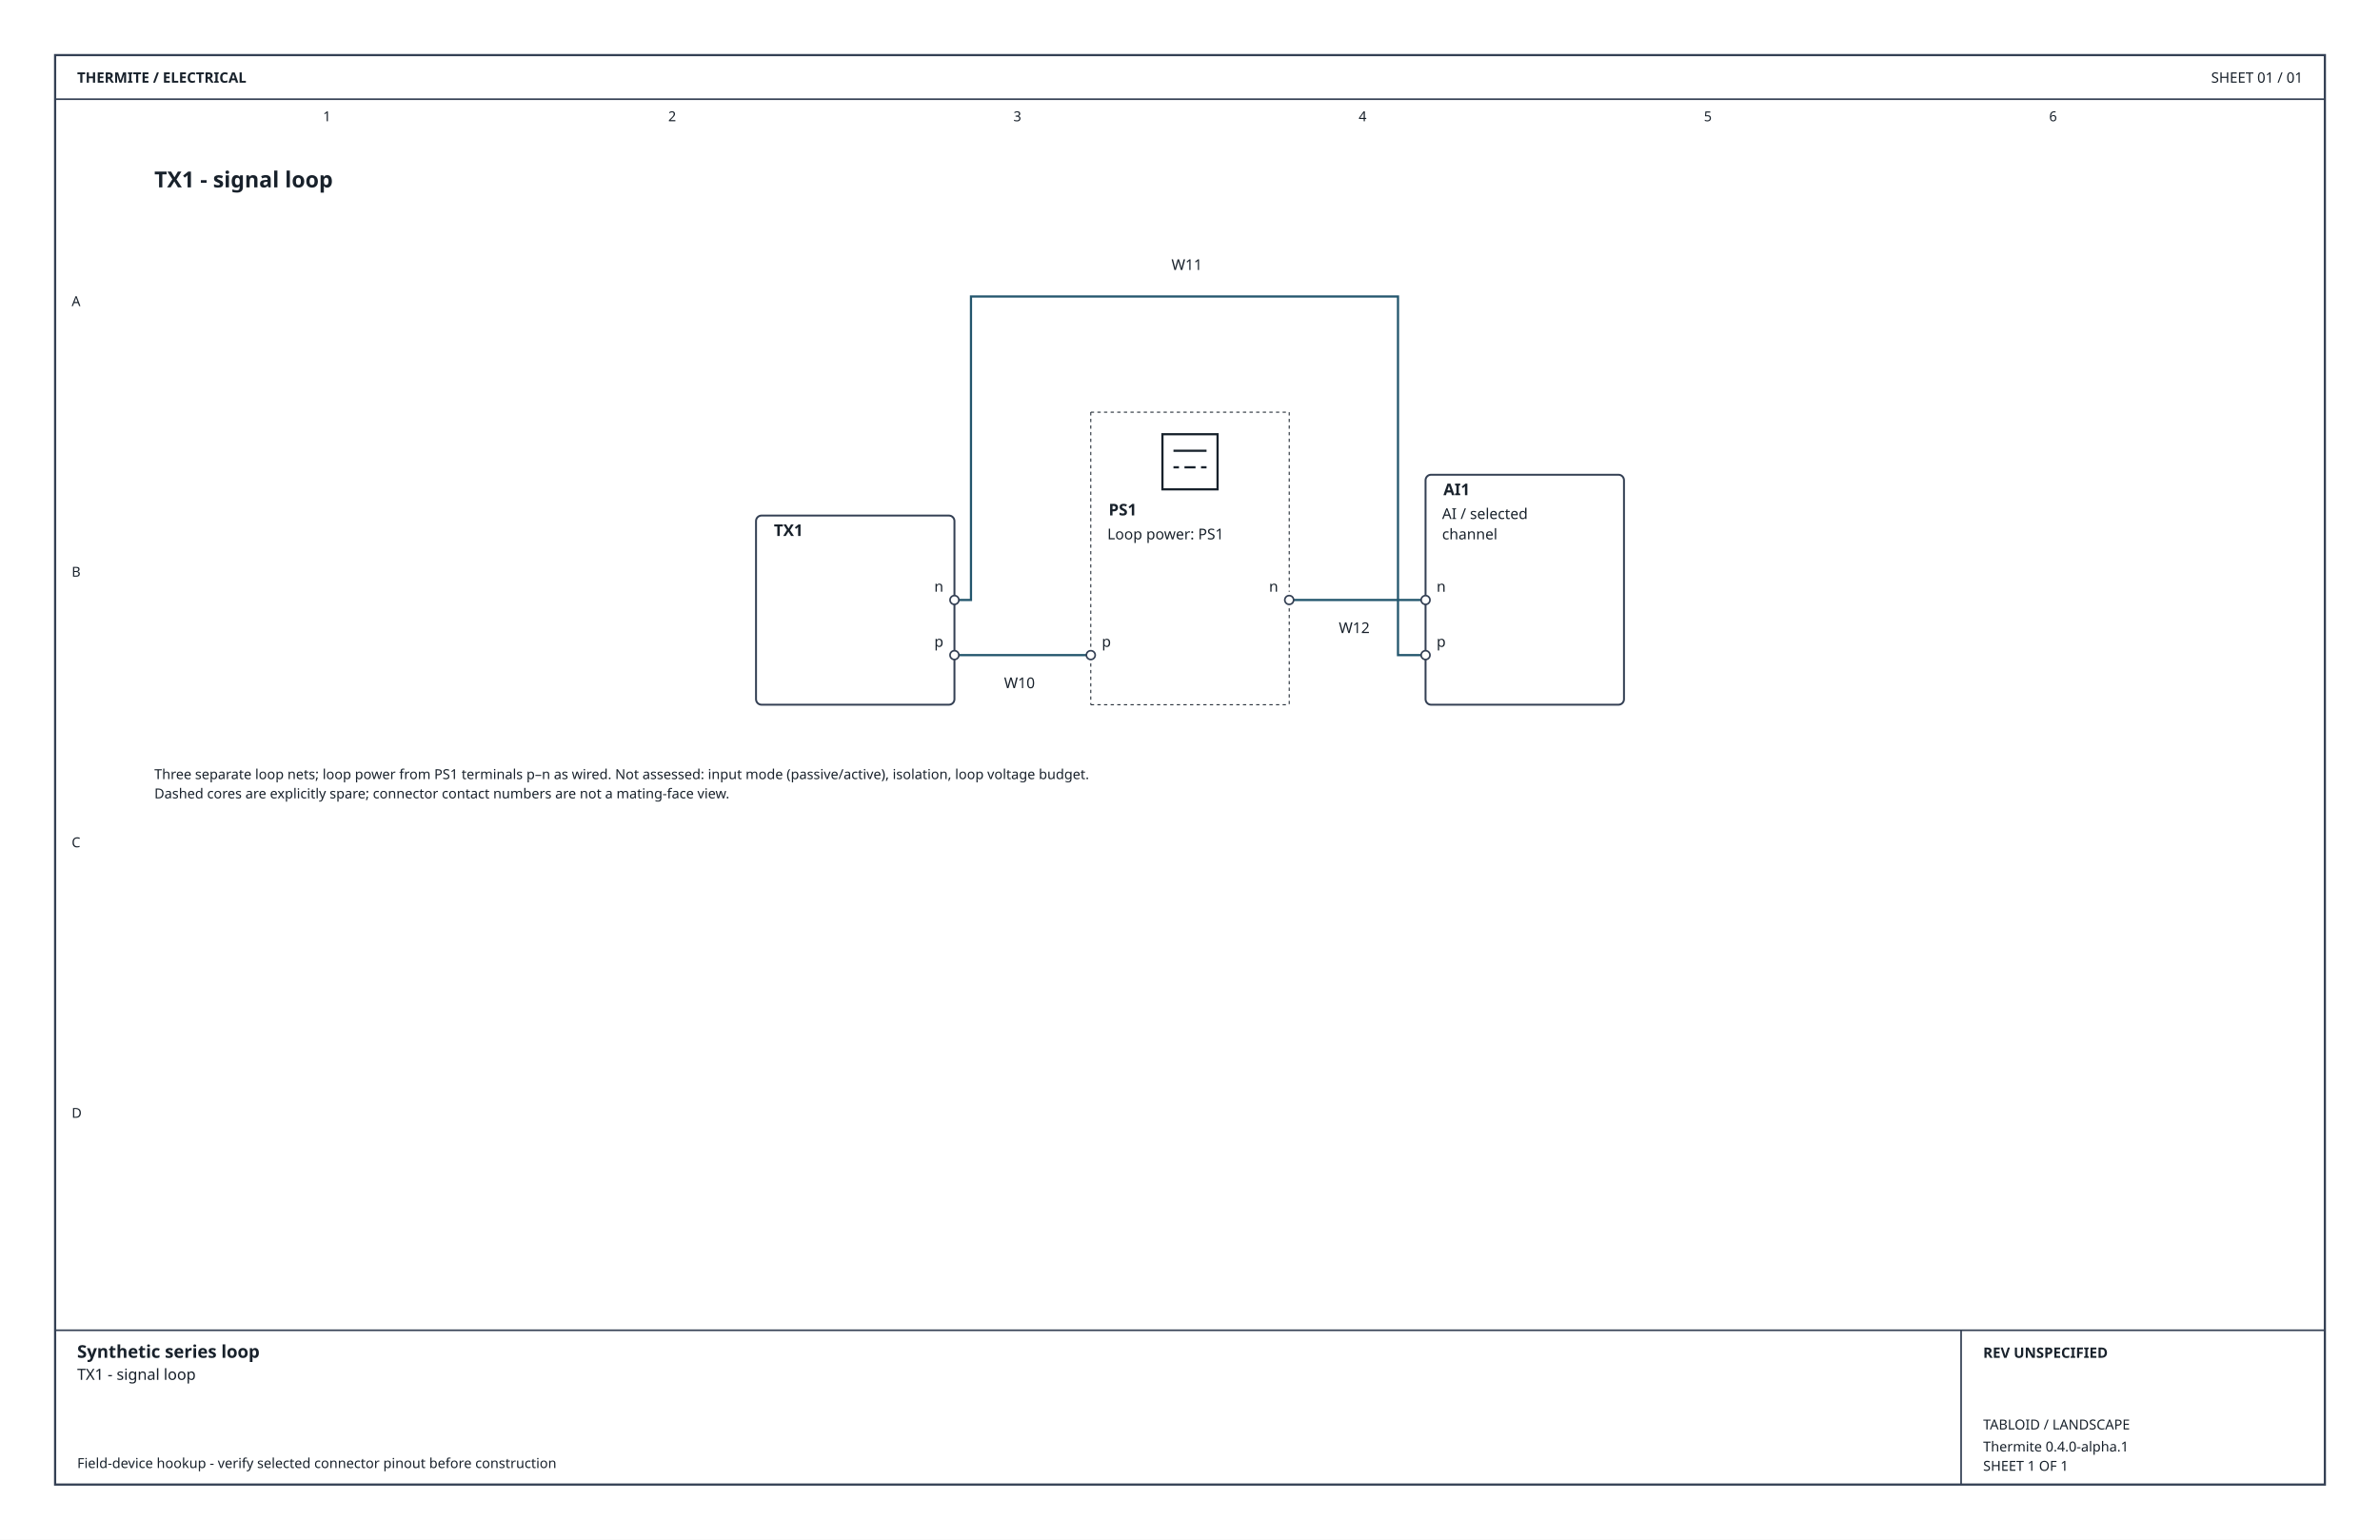
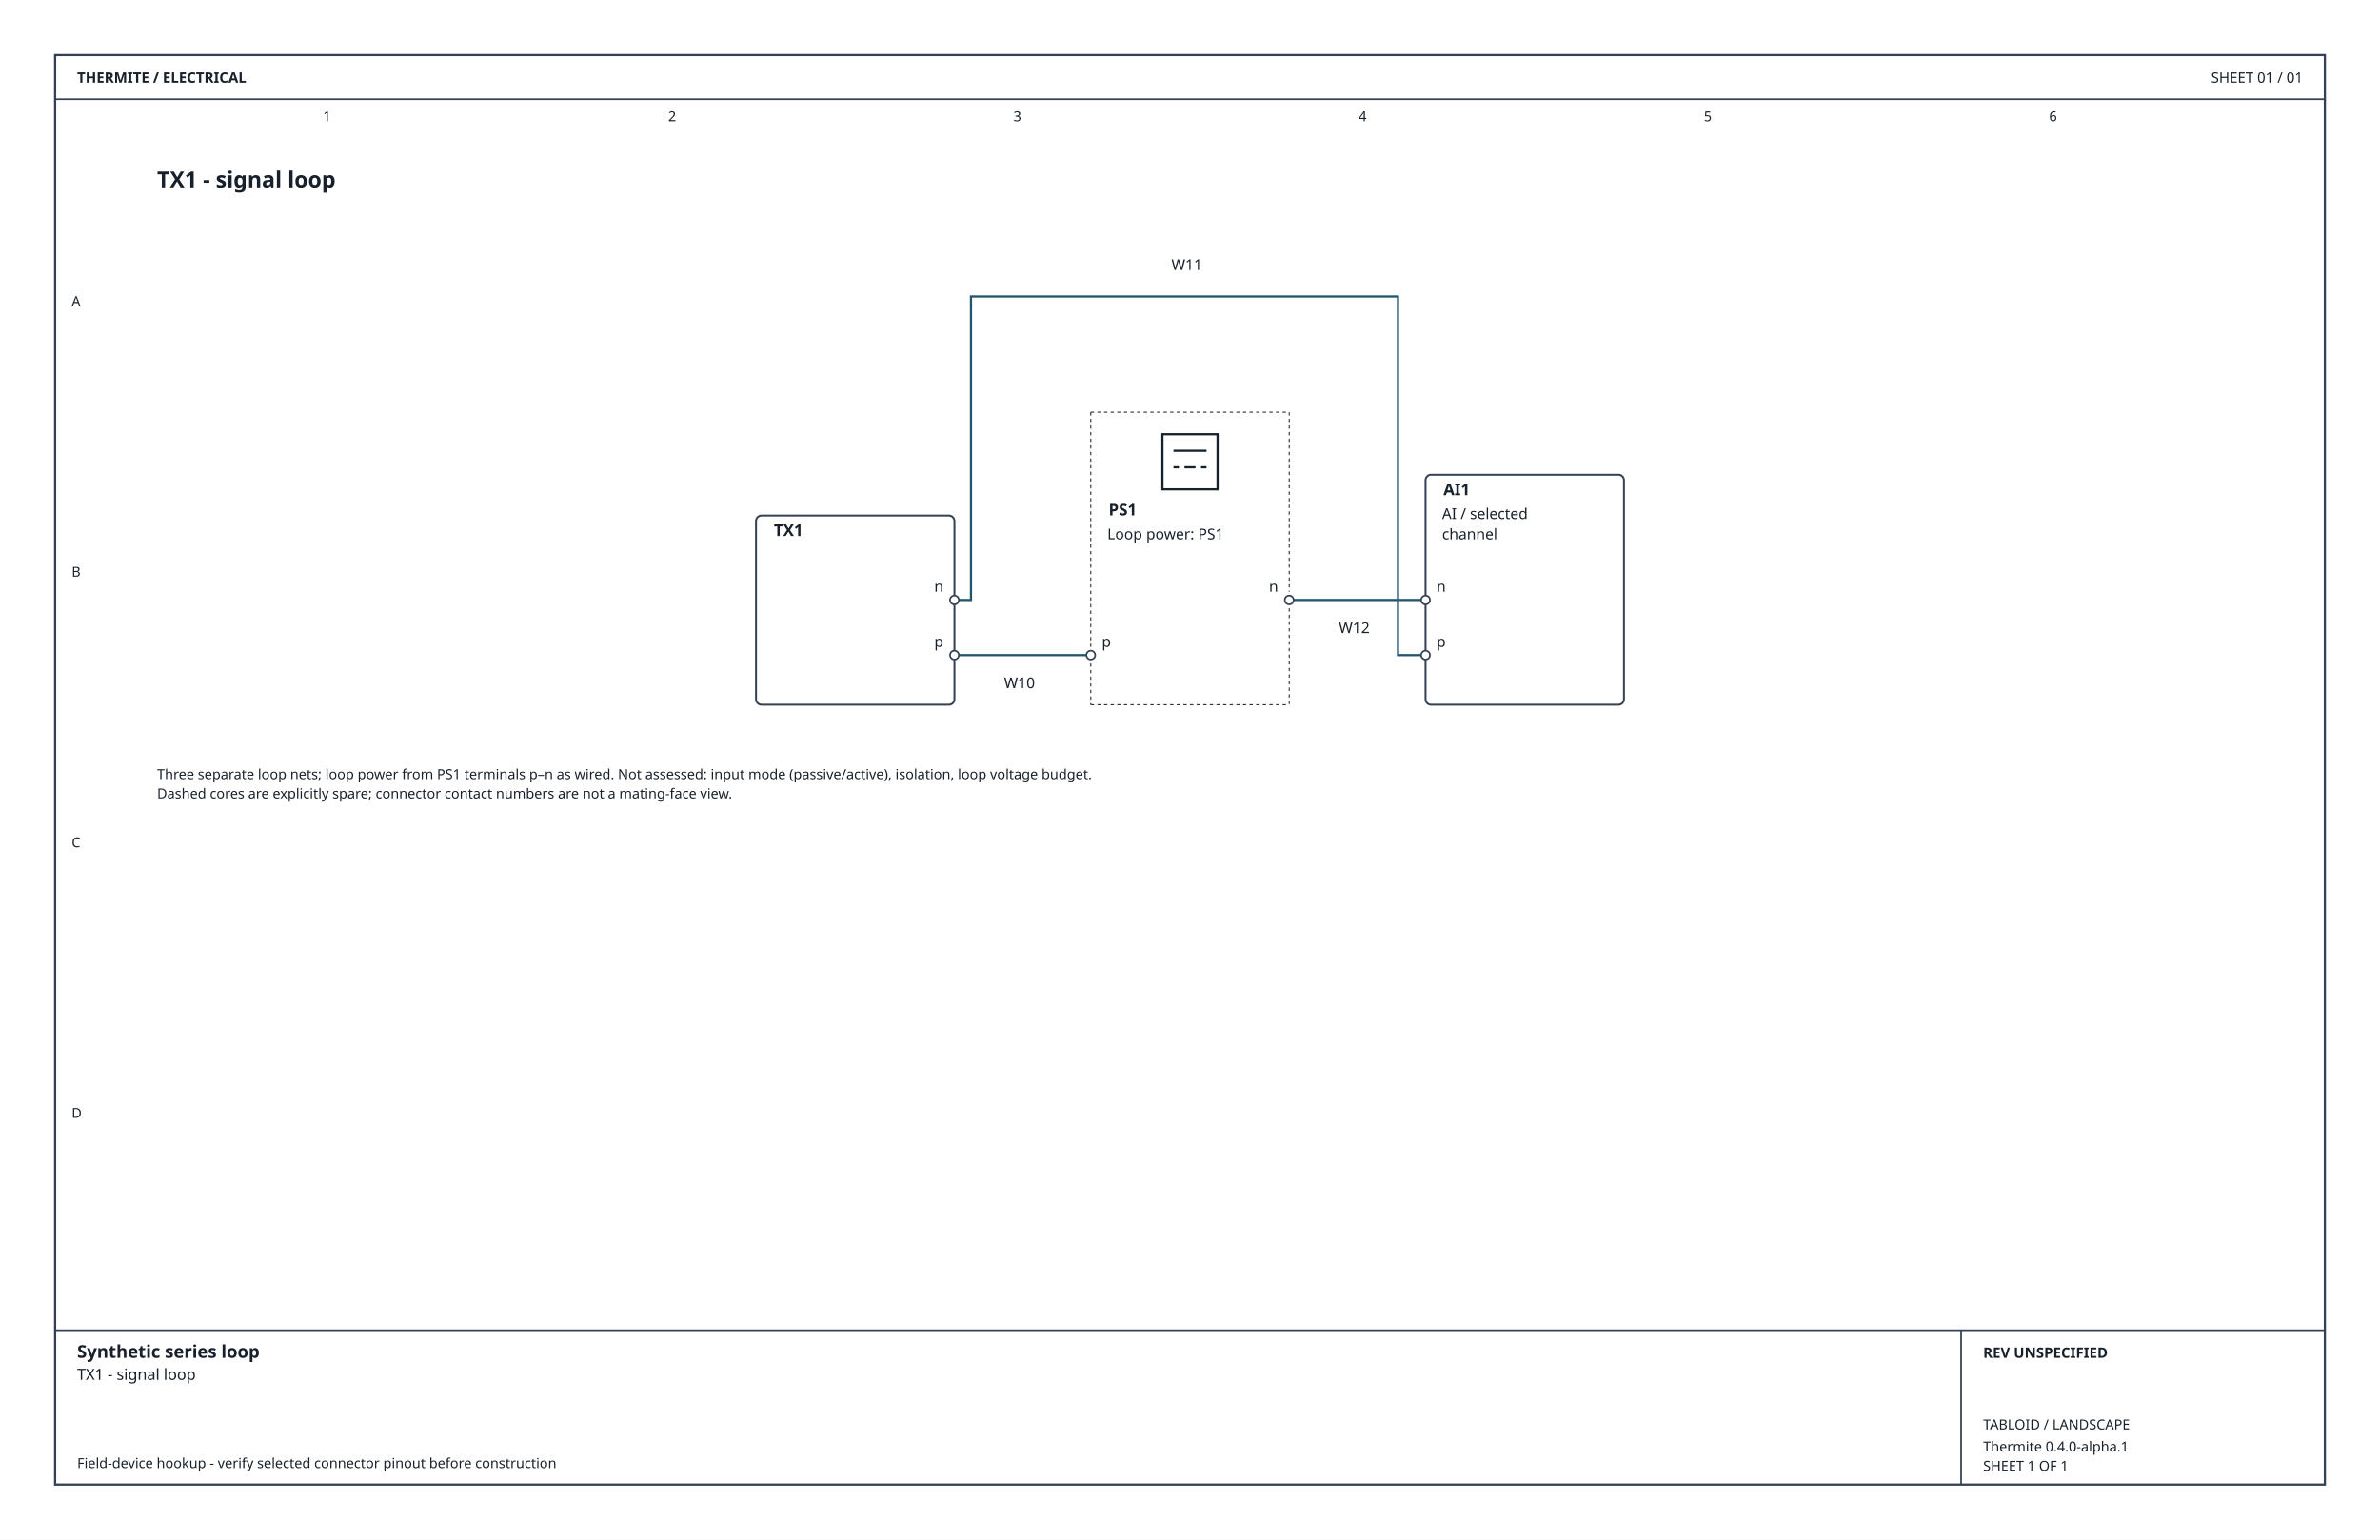
<svg xmlns="http://www.w3.org/2000/svg" width="431.8mm" height="279.4mm" viewBox="0 0 431.8 279.4" role="img" aria-label="TX1 - signal loop, sheet 1 of 1" data-sheet="1" data-total-sheets="1" data-paper="tabloid">
  <rect width="431.8" height="279.4" fill="white" />
  <rect x="10" y="10" width="411.8" height="259.4" fill="none" stroke="#344054" stroke-width="0.4" />
  <text x="14" y="15" font-family="Thermite Sans, Thermite Math, sans-serif" font-size="2.6" text-anchor="start" font-weight="700" fill="#18212b">THERMITE  /  ELECTRICAL</text>
  <text x="417.8" y="15" font-family="Thermite Sans, Thermite Math, sans-serif" font-size="2.6" text-anchor="end" font-weight="400" fill="#18212b">SHEET 01 / 01</text>
  <path d="M 10 18 L 421.8 18" fill="none" stroke="#344054" stroke-width="0.3" />
  <g data-navigation-view="view/1/0a7db6cc4c93b2729928ab9757bc4d8888b24d595e06566be57f1f3d5fcd90a7">
-     <text x="28" y="34" font-family="Thermite Sans, Thermite Math, sans-serif" font-size="4" text-anchor="start" font-weight="700" fill="#18212b">TX1 - signal loop</text>
+     <text x="28.5" y="34" font-family="Thermite Sans, Thermite Math, sans-serif" font-size="4" text-anchor="start" font-weight="700" fill="#18212b">TX1 - signal loop</text>
    <g transform="translate(131.164 40) scale(1)">
      <g transform="translate(0 0)">
        <g data-layout-source-port="p0_1_out" data-layout-target-port="p1_1_in" data-loop-conductor="74000000-0000-4000-8000-000000000010" data-net-id="net:sha256:d98b395fe0ca665f966ec3862ab463e6ff601ea7a52aa5109cd3808a62750df9" data-terminal-ends="[{&quot;deviceUid&quot;:&quot;74000000-0000-4000-8000-000000000002&quot;,&quot;terminalKey&quot;:&quot;p&quot;},{&quot;deviceUid&quot;:&quot;74000000-0000-4000-8000-000000000001&quot;,&quot;terminalKey&quot;:&quot;p&quot;}]">
          <path d="M 42 78.88 L 66.736 78.88" fill="none" stroke="#23566d" stroke-width="0.4" stroke-linecap="round" />
          <rect x="50" y="81.88" width="8.736" height="4.8" fill="white" />
          <text x="51" y="84.88" font-family="Thermite Sans, Thermite Math, sans-serif" font-size="2.7" text-anchor="start" font-weight="400" fill="#18212b">W10</text>
        </g>
        <g data-layout-source-port="p0_0_out" data-layout-target-port="p2_1_in" data-loop-conductor="74000000-0000-4000-8000-000000000011" data-net-id="net:sha256:7de6a5afa363ee7eea0244251aae33c2cc92d054af4aebb3340571a36421c2fc" data-terminal-ends="[{&quot;deviceUid&quot;:&quot;74000000-0000-4000-8000-000000000002&quot;,&quot;terminalKey&quot;:&quot;n&quot;},{&quot;deviceUid&quot;:&quot;74000000-0000-4000-8000-000000000003&quot;,&quot;terminalKey&quot;:&quot;p&quot;}]">
          <path d="M 42 68.88 L 45 68.88 L 45 13.8 L 122.472 13.8 L 122.472 78.88 L 127.472 78.88" fill="none" stroke="#23566d" stroke-width="0.4" stroke-linecap="round" />
          <rect x="80.368" y="6" width="8.736" height="4.8" fill="white" />
          <text x="81.368" y="9" font-family="Thermite Sans, Thermite Math, sans-serif" font-size="2.7" text-anchor="start" font-weight="400" fill="#18212b">W11</text>
        </g>
        <g data-layout-source-port="p1_0_out" data-layout-target-port="p2_0_in" data-loop-conductor="74000000-0000-4000-8000-000000000012" data-net-id="net:sha256:c1866bbc5434b5acb0ebbbe4e05f0fff4a0af07fa04efa300b68371396d844bd" data-terminal-ends="[{&quot;deviceUid&quot;:&quot;74000000-0000-4000-8000-000000000001&quot;,&quot;terminalKey&quot;:&quot;n&quot;},{&quot;deviceUid&quot;:&quot;74000000-0000-4000-8000-000000000003&quot;,&quot;terminalKey&quot;:&quot;n&quot;}]">
          <path d="M 102.736 68.88 L 127.472 68.88" fill="none" stroke="#23566d" stroke-width="0.4" stroke-linecap="round" />
          <rect x="110.736" y="71.88" width="8.736" height="4.8" fill="white" />
          <text x="111.736" y="74.88" font-family="Thermite Sans, Thermite Math, sans-serif" font-size="2.7" text-anchor="start" font-weight="400" fill="#18212b">W12</text>
        </g>
        <g data-device-uid="74000000-0000-4000-8000-000000000002" data-body-width="36" data-body-height="34.322" transform="translate(6 53.558)">
          <rect width="36" height="34.322" rx="1" fill="white" stroke="#344054" stroke-width="0.35" />
          <text data-tag-owner-uid="74000000-0000-4000-8000-000000000002" data-tag-kind="body" data-tag-block="74000000-0000-4000-8000-000000000002" data-tag-field="designation" data-tag-row-start="0" data-tag-row-end="3" x="3.24" y="3.702" font-family="Thermite Sans, Thermite Math, sans-serif" font-size="2.916" text-anchor="start" font-weight="700" fill="#18212b">TX1</text>
          <g data-layout-port="p0_0_out" data-loop-terminal="[&quot;74000000-0000-4000-8000-000000000002&quot;,&quot;n&quot;]">
            <circle cx="36" cy="15.322" r="0.8" fill="white" stroke="#344054" stroke-width="0.3" />
            <text x="34" y="13.822" font-family="Thermite Sans, Thermite Math, sans-serif" font-size="2.7" text-anchor="end" font-weight="400" fill="#18212b">n</text>
          </g>
          <g data-layout-port="p0_1_out" data-loop-terminal="[&quot;74000000-0000-4000-8000-000000000002&quot;,&quot;p&quot;]">
            <circle cx="36" cy="25.322" r="0.8" fill="white" stroke="#344054" stroke-width="0.3" />
            <text x="34" y="23.822" font-family="Thermite Sans, Thermite Math, sans-serif" font-size="2.7" text-anchor="end" font-weight="400" fill="#18212b">p</text>
          </g>
        </g>
        <g data-device-uid="74000000-0000-4000-8000-000000000001" data-body-width="36" data-body-height="53.08" transform="translate(66.736 34.8)">
          <g data-source-enclosure="true" fill="none">
            <rect width="36" height="53.08" fill="white" stroke="none" />
            <line x1="0" y1="0" x2="0" y2="42.58" stroke="#17212b" stroke-width="0.18" stroke-dasharray="0.6 0.6" />
            <line x1="0" y1="45.58" x2="0" y2="53.08" stroke="#17212b" stroke-width="0.18" stroke-dasharray="0.6 0.6" />
            <line x1="36" y1="0" x2="36" y2="32.58" stroke="#17212b" stroke-width="0.18" stroke-dasharray="0.6 0.6" />
            <line x1="36" y1="35.58" x2="36" y2="53.08" stroke="#17212b" stroke-width="0.18" stroke-dasharray="0.6 0.6" />
            <line x1="0" y1="0" x2="36" y2="0" stroke="#17212b" stroke-width="0.18" stroke-dasharray="0.6 0.6" />
            <line x1="0" y1="53.08" x2="36" y2="53.08" stroke="#17212b" stroke-width="0.18" stroke-dasharray="0.6 0.6" />
          </g>
          <g transform="translate(12 3)">
            <g data-circuit-mark="dc-output" stroke="#17212b" stroke-width="0.4" fill="none">
              <rect x="1" y="1" width="10" height="10" />
              <line x1="3" y1="4" x2="9" y2="4" />
              <line x1="3" y1="7" x2="4" y2="7" />
              <line x1="5" y1="7" x2="7" y2="7" />
              <line x1="8" y1="7" x2="9" y2="7" />
            </g>
          </g>
          <text data-tag-owner-uid="74000000-0000-4000-8000-000000000001" data-tag-kind="body" data-tag-block="74000000-0000-4000-8000-000000000001" data-tag-field="designation" data-tag-row-start="0" data-tag-row-end="3" x="3.24" y="18.731" font-family="Thermite Sans, Thermite Math, sans-serif" font-size="2.916" text-anchor="start" font-weight="700" fill="#18212b">PS1</text>
          <text x="3" y="23.08" font-family="Thermite Sans, Thermite Math, sans-serif" font-size="2.7" text-anchor="start" font-weight="400" fill="#18212b">Loop power: PS1</text>
          <g data-layout-port="p1_0_out" data-loop-terminal="[&quot;74000000-0000-4000-8000-000000000001&quot;,&quot;n&quot;]">
            <circle cx="36" cy="34.08" r="0.8" fill="white" stroke="#344054" stroke-width="0.3" />
            <text x="34" y="32.58" font-family="Thermite Sans, Thermite Math, sans-serif" font-size="2.7" text-anchor="end" font-weight="400" fill="#18212b">n</text>
          </g>
          <g data-layout-port="p1_1_in" data-loop-terminal="[&quot;74000000-0000-4000-8000-000000000001&quot;,&quot;p&quot;]">
            <circle cx="0" cy="44.08" r="0.8" fill="white" stroke="#344054" stroke-width="0.3" />
            <text x="2" y="42.58" font-family="Thermite Sans, Thermite Math, sans-serif" font-size="2.7" text-anchor="start" font-weight="400" fill="#18212b">p</text>
          </g>
        </g>
        <g data-device-uid="74000000-0000-4000-8000-000000000003" data-body-width="36" data-body-height="41.731" transform="translate(127.472 46.15)">
          <rect width="36" height="41.731" rx="1" fill="white" stroke="#344054" stroke-width="0.35" />
          <text data-tag-owner-uid="74000000-0000-4000-8000-000000000003" data-tag-kind="body" data-tag-block="74000000-0000-4000-8000-000000000003" data-tag-field="designation" data-tag-row-start="0" data-tag-row-end="3" x="3.24" y="3.711" font-family="Thermite Sans, Thermite Math, sans-serif" font-size="2.916" text-anchor="start" font-weight="700" fill="#18212b">AI1</text>
          <text x="3" y="8.031" font-family="Thermite Sans, Thermite Math, sans-serif" font-size="2.7" text-anchor="start" font-weight="400" fill="#18212b">AI / selected</text>
          <text x="3" y="11.731" font-family="Thermite Sans, Thermite Math, sans-serif" font-size="2.7" text-anchor="start" font-weight="400" fill="#18212b">channel</text>
          <g data-layout-port="p2_0_in" data-loop-terminal="[&quot;74000000-0000-4000-8000-000000000003&quot;,&quot;n&quot;]">
            <circle cx="0" cy="22.731" r="0.8" fill="white" stroke="#344054" stroke-width="0.3" />
            <text x="2" y="21.231" font-family="Thermite Sans, Thermite Math, sans-serif" font-size="2.7" text-anchor="start" font-weight="400" fill="#18212b">n</text>
          </g>
          <g data-layout-port="p2_1_in" data-loop-terminal="[&quot;74000000-0000-4000-8000-000000000003&quot;,&quot;p&quot;]">
            <circle cx="0" cy="32.731" r="0.8" fill="white" stroke="#344054" stroke-width="0.3" />
            <text x="2" y="31.231" font-family="Thermite Sans, Thermite Math, sans-serif" font-size="2.7" text-anchor="start" font-weight="400" fill="#18212b">p</text>
          </g>
        </g>
      </g>
    </g>
    <g data-engine-notes="true">
-       <text x="28" y="141.38" font-family="Thermite Sans, Thermite Math, sans-serif" font-size="2.5" text-anchor="start" font-weight="400" fill="#18212b">Three separate loop nets; loop power from PS1 terminals p–n as wired. Not assessed: input mode (passive/active), isolation, loop voltage budget.</text>
-       <text x="28" y="144.88" font-family="Thermite Sans, Thermite Math, sans-serif" font-size="2.5" text-anchor="start" font-weight="400" fill="#18212b">Dashed cores are explicitly spare; connector contact numbers are not a mating-face view.</text>
+       <text x="28.5" y="141.38" font-family="Thermite Sans, Thermite Math, sans-serif" font-size="2.5" text-anchor="start" font-weight="400" fill="#18212b">Three separate loop nets; loop power from PS1 terminals p–n as wired. Not assessed: input mode (passive/active), isolation, loop voltage budget.</text>
+       <text x="28.5" y="144.88" font-family="Thermite Sans, Thermite Math, sans-serif" font-size="2.5" text-anchor="start" font-weight="400" fill="#18212b">Dashed cores are explicitly spare; connector contact numbers are not a mating-face view.</text>
    </g>
  </g>
  <text x="59.317" y="22" font-family="Thermite Sans, Thermite Math, sans-serif" font-size="2.5" text-anchor="middle" font-weight="400" fill="#18212b">1</text>
  <text x="121.95" y="22" font-family="Thermite Sans, Thermite Math, sans-serif" font-size="2.5" text-anchor="middle" font-weight="400" fill="#18212b">2</text>
  <text x="184.583" y="22" font-family="Thermite Sans, Thermite Math, sans-serif" font-size="2.5" text-anchor="middle" font-weight="400" fill="#18212b">3</text>
  <text x="247.217" y="22" font-family="Thermite Sans, Thermite Math, sans-serif" font-size="2.5" text-anchor="middle" font-weight="400" fill="#18212b">4</text>
  <text x="309.85" y="22" font-family="Thermite Sans, Thermite Math, sans-serif" font-size="2.5" text-anchor="middle" font-weight="400" fill="#18212b">5</text>
  <text x="372.483" y="22" font-family="Thermite Sans, Thermite Math, sans-serif" font-size="2.5" text-anchor="middle" font-weight="400" fill="#18212b">6</text>
  <text x="13" y="55.55" font-family="Thermite Sans, Thermite Math, sans-serif" font-size="2.5" text-anchor="start" font-weight="400" fill="#18212b">A</text>
  <text x="13" y="104.65" font-family="Thermite Sans, Thermite Math, sans-serif" font-size="2.5" text-anchor="start" font-weight="400" fill="#18212b">B</text>
  <text x="13" y="153.75" font-family="Thermite Sans, Thermite Math, sans-serif" font-size="2.5" text-anchor="start" font-weight="400" fill="#18212b">C</text>
  <text x="13" y="202.85" font-family="Thermite Sans, Thermite Math, sans-serif" font-size="2.5" text-anchor="start" font-weight="400" fill="#18212b">D</text>
  <path d="M 10 241.4 L 421.8 241.4" fill="none" stroke="#344054" stroke-width="0.3" />
  <path d="M 355.8 241.4 L 355.8 269.4" fill="none" stroke="#344054" stroke-width="0.3" />
  <text x="14" y="246.4" font-family="Thermite Sans, Thermite Math, sans-serif" font-size="3.2" text-anchor="start" font-weight="700" fill="#18212b">Synthetic series loop</text>
  <text x="14" y="250.4" font-family="Thermite Sans, Thermite Math, sans-serif" font-size="2.8" text-anchor="start" font-weight="400" fill="#18212b">TX1 - signal loop</text>
  <text x="14" y="266.4" font-family="Thermite Sans, Thermite Math, sans-serif" font-size="2.5" text-anchor="start" font-weight="400" fill="#18212b">Field-device hookup - verify selected connector pinout before construction</text>
  <text x="359.8" y="246.4" font-family="Thermite Sans, Thermite Math, sans-serif" font-size="2.6" text-anchor="start" font-weight="700" fill="#18212b">REV UNSPECIFIED</text>
  <text x="359.8" y="259.4" font-family="Thermite Sans, Thermite Math, sans-serif" font-size="2.5" text-anchor="start" font-weight="400" fill="#18212b">TABLOID / LANDSCAPE</text>
  <text x="359.8" y="263.4" font-family="Thermite Sans, Thermite Math, sans-serif" font-size="2.5" text-anchor="start" font-weight="400" fill="#18212b">Thermite 0.4.0-alpha.1</text>
  <text x="359.8" y="266.9" font-family="Thermite Sans, Thermite Math, sans-serif" font-size="2.5" text-anchor="start" font-weight="400" fill="#18212b">SHEET 1 OF 1</text>
</svg>
